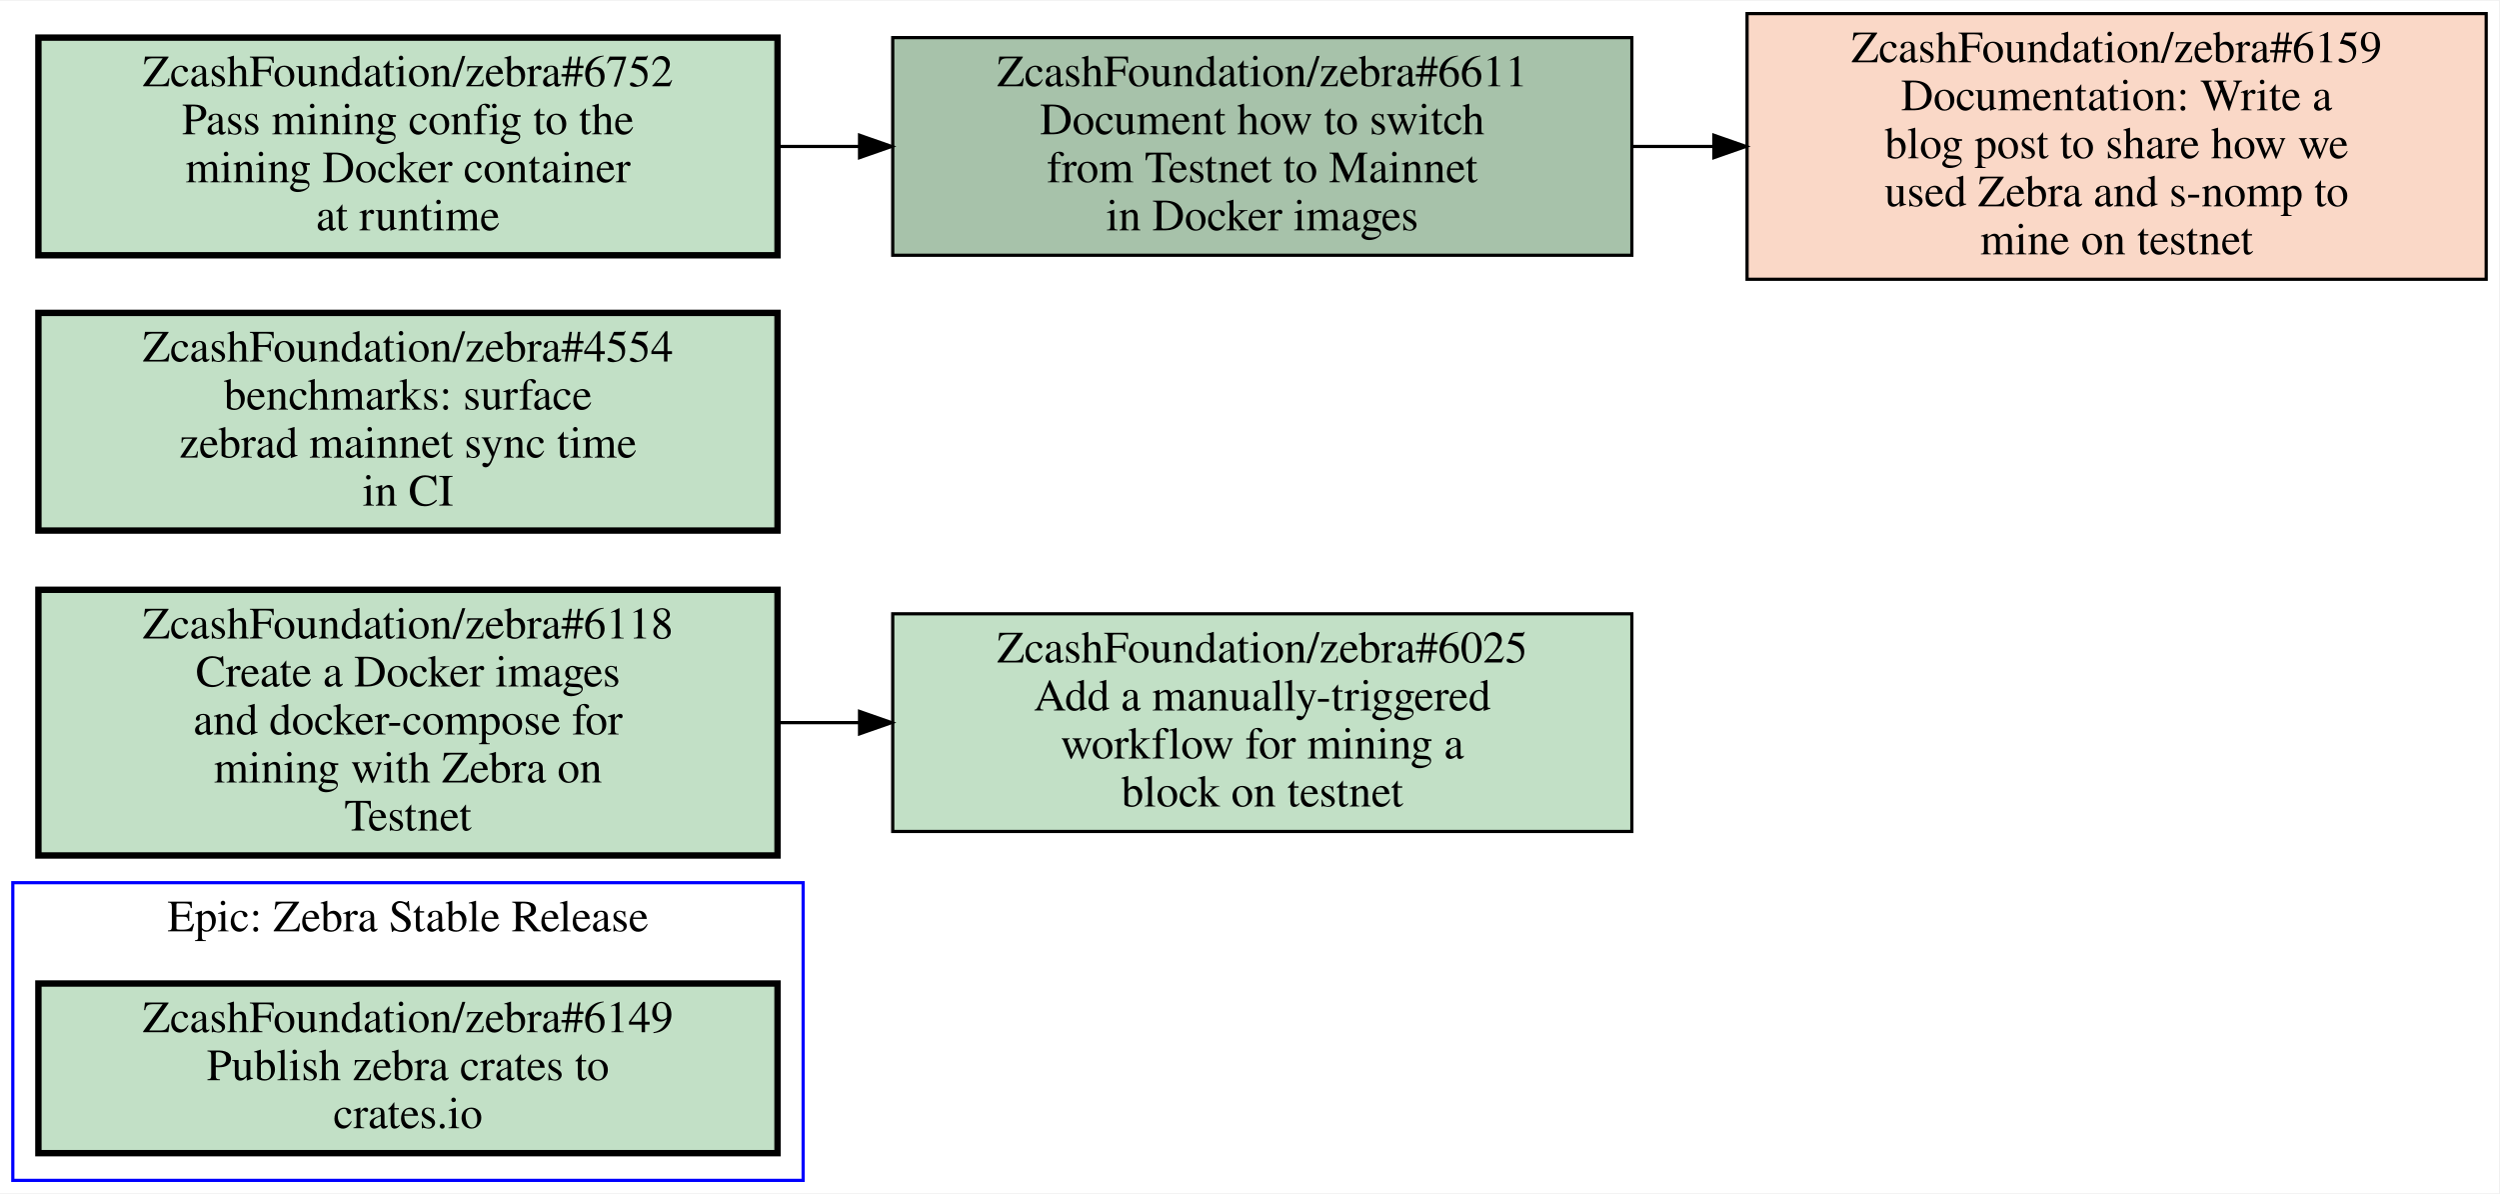
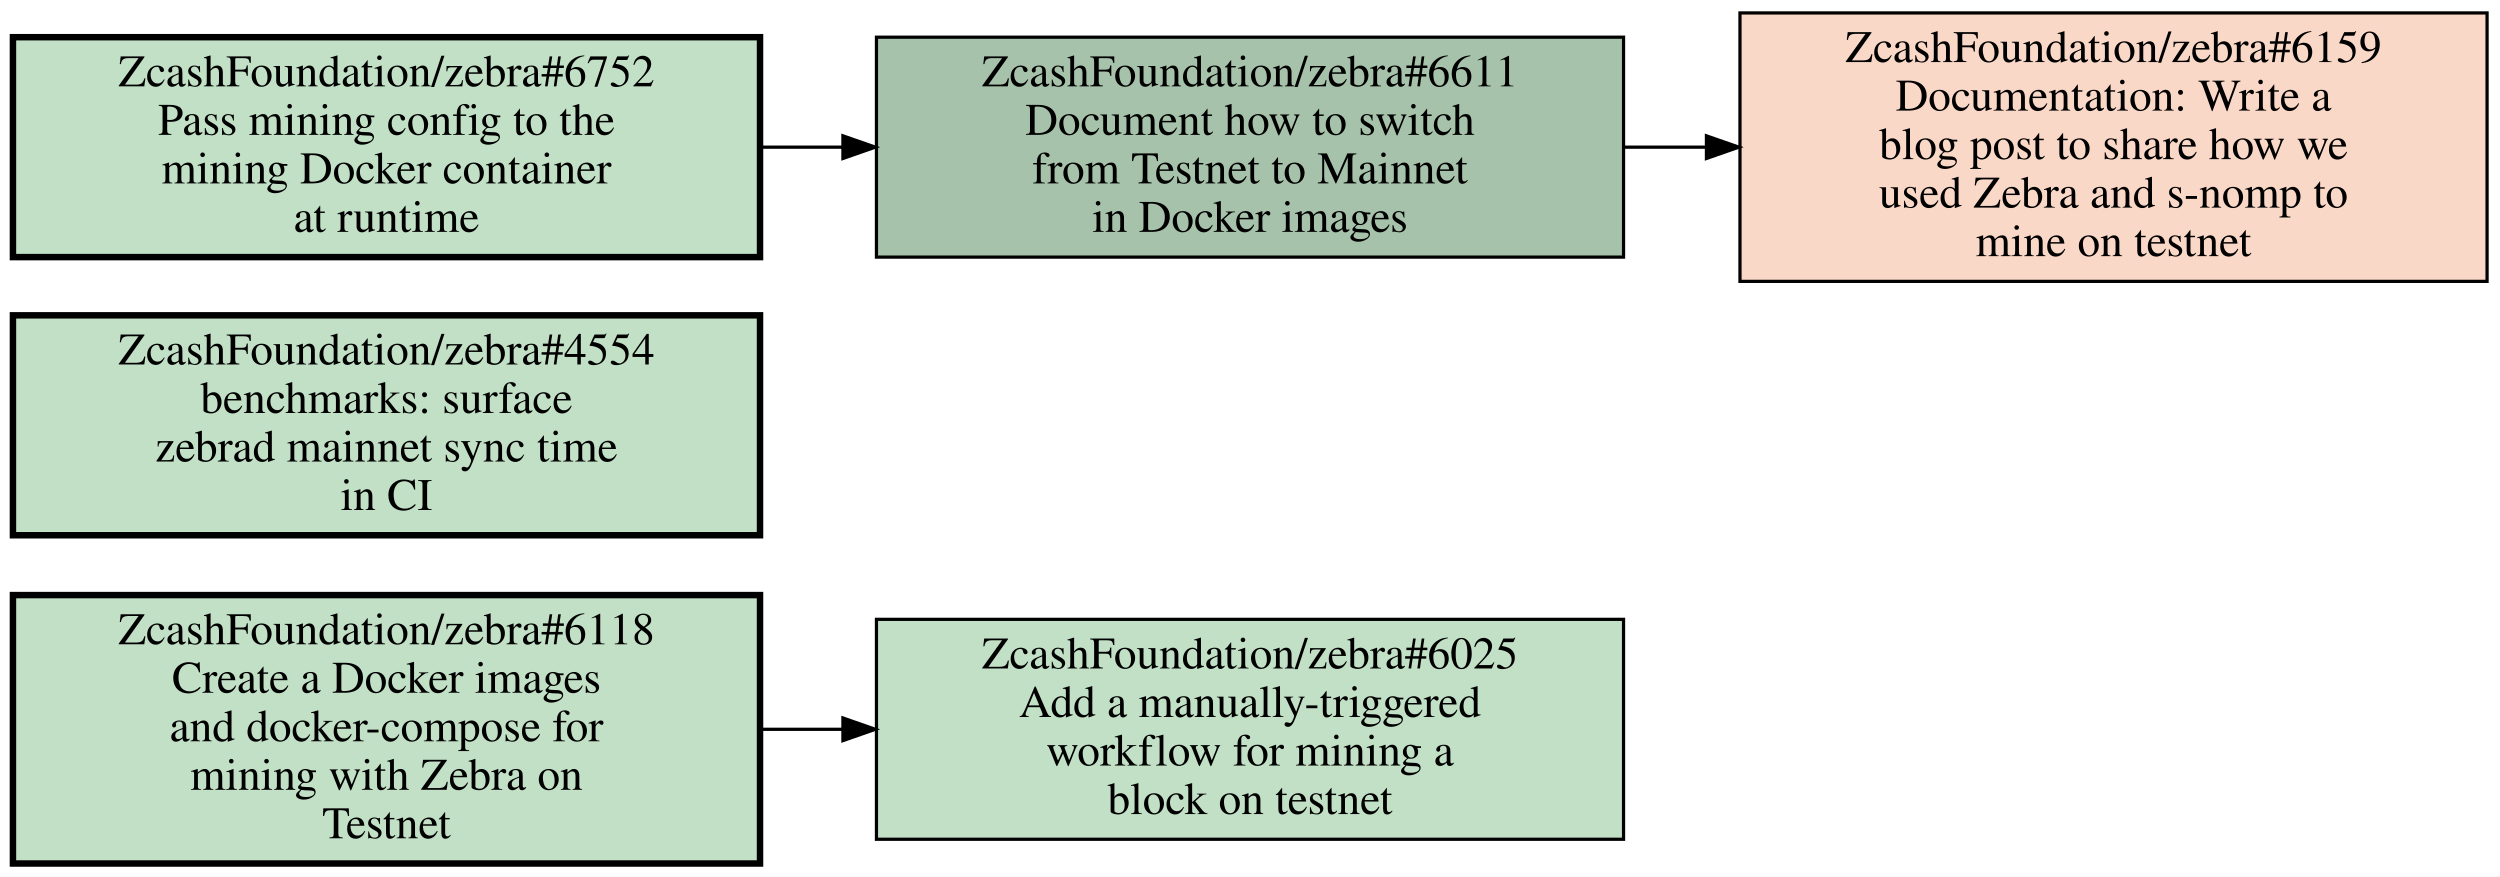
- <svg xmlns="http://www.w3.org/2000/svg" xmlns:xlink="http://www.w3.org/1999/xlink" width="781pt" height="373pt" viewBox="0.00 0.00 781.00 372.50">
-   <g id="graph0" class="graph" transform="scale(1 1) rotate(0) translate(4 368.5)">
-     <polygon fill="white" stroke="transparent" points="-4,4 -4,-368.5 777,-368.5 777,4 -4,4" />
-     <g id="clust1" class="cluster">
-       <polygon fill="none" stroke="blue" points="0,0 0,-93 247,-93 247,0 0,0" />
-       <text text-anchor="middle" x="123.5" y="-77.8" font-family="Times,serif" font-size="14.00">Epic: Zebra Stable Release</text>
-     </g>
+ <svg xmlns="http://www.w3.org/2000/svg" xmlns:xlink="http://www.w3.org/1999/xlink" width="773pt" height="271pt" viewBox="0.00 0.00 773.00 271.00">
+   <g id="graph0" class="graph" transform="scale(1 1) rotate(0) translate(4 267)">
+     <polygon fill="white" stroke="transparent" points="-4,4 -4,-267 769,-267 769,4 -4,4" />
    <g id="node1" class="node open">
      <g id="a_node1">
-         <a xlink:href="https://github.com/ZcashFoundation/zebra/issues/6149" xlink:title="ZcashFoundation/zebra#6149&#10;Publish zebra crates to&#10;crates.io" target="_blank">
-           <polygon fill="#c2e0c6" stroke="black" stroke-width="2" points="239,-61.5 8,-61.5 8,-8.5 239,-8.5 239,-61.5" />
-           <text text-anchor="middle" x="123.5" y="-46.3" font-family="Times,serif" font-size="14.00">ZcashFoundation/zebra#6149</text>
-           <text text-anchor="middle" x="123.5" y="-31.3" font-family="Times,serif" font-size="14.00">Publish zebra crates to</text>
-           <text text-anchor="middle" x="123.5" y="-16.3" font-family="Times,serif" font-size="14.00">crates.io</text>
+         <a xlink:href="https://github.com/ZcashFoundation/zebra/issues/6025" xlink:title="ZcashFoundation/zebra#6025&#10;Add a manually-triggered&#10;workflow for mining a&#10;block on testnet" target="_blank">
+           <polygon fill="#c2e0c6" stroke="black" points="498,-75.5 267,-75.5 267,-7.5 498,-7.5 498,-75.5" />
+           <text text-anchor="middle" x="382.5" y="-60.3" font-family="Times,serif" font-size="14.00">ZcashFoundation/zebra#6025</text>
+           <text text-anchor="middle" x="382.5" y="-45.3" font-family="Times,serif" font-size="14.00">Add a manually-triggered</text>
+           <text text-anchor="middle" x="382.5" y="-30.3" font-family="Times,serif" font-size="14.00">workflow for mining a</text>
+           <text text-anchor="middle" x="382.5" y="-15.3" font-family="Times,serif" font-size="14.00">block on testnet</text>
        </a>
      </g>
    </g>
    <g id="node2" class="node open">
      <g id="a_node2">
-         <a xlink:href="https://github.com/ZcashFoundation/zebra/issues/6025" xlink:title="ZcashFoundation/zebra#6025&#10;Add a manually-triggered&#10;workflow for mining a&#10;block on testnet" target="_blank">
-           <polygon fill="#c2e0c6" stroke="black" points="506,-177 275,-177 275,-109 506,-109 506,-177" />
-           <text text-anchor="middle" x="390.5" y="-161.8" font-family="Times,serif" font-size="14.00">ZcashFoundation/zebra#6025</text>
-           <text text-anchor="middle" x="390.5" y="-146.8" font-family="Times,serif" font-size="14.00">Add a manually-triggered</text>
-           <text text-anchor="middle" x="390.5" y="-131.8" font-family="Times,serif" font-size="14.00">workflow for mining a</text>
-           <text text-anchor="middle" x="390.5" y="-116.8" font-family="Times,serif" font-size="14.00">block on testnet</text>
-         </a>
-       </g>
-     </g>
-     <g id="node3" class="node open">
-       <g id="a_node3">
        <a xlink:href="https://github.com/ZcashFoundation/zebra/issues/6118" xlink:title="ZcashFoundation/zebra#6118&#10;Create a Docker images&#10;and docker-compose for&#10;mining with Zebra on&#10;Testnet" target="_blank">
-           <polygon fill="#c2e0c6" stroke="black" stroke-width="2" points="239,-184.5 8,-184.5 8,-101.5 239,-101.5 239,-184.5" />
-           <text text-anchor="middle" x="123.5" y="-169.3" font-family="Times,serif" font-size="14.00">ZcashFoundation/zebra#6118</text>
-           <text text-anchor="middle" x="123.5" y="-154.3" font-family="Times,serif" font-size="14.00">Create a Docker images</text>
-           <text text-anchor="middle" x="123.5" y="-139.3" font-family="Times,serif" font-size="14.00">and docker-compose for</text>
-           <text text-anchor="middle" x="123.5" y="-124.3" font-family="Times,serif" font-size="14.00">mining with Zebra on</text>
-           <text text-anchor="middle" x="123.5" y="-109.3" font-family="Times,serif" font-size="14.00">Testnet</text>
+           <polygon fill="#c2e0c6" stroke="black" stroke-width="2" points="231,-83 0,-83 0,0 231,0 231,-83" />
+           <text text-anchor="middle" x="115.5" y="-67.8" font-family="Times,serif" font-size="14.00">ZcashFoundation/zebra#6118</text>
+           <text text-anchor="middle" x="115.5" y="-52.8" font-family="Times,serif" font-size="14.00">Create a Docker images</text>
+           <text text-anchor="middle" x="115.5" y="-37.8" font-family="Times,serif" font-size="14.00">and docker-compose for</text>
+           <text text-anchor="middle" x="115.5" y="-22.8" font-family="Times,serif" font-size="14.00">mining with Zebra on</text>
+           <text text-anchor="middle" x="115.5" y="-7.8" font-family="Times,serif" font-size="14.00">Testnet</text>
        </a>
      </g>
    </g>
    <g id="edge1" class="edge">
-       <path fill="none" stroke="black" d="M239.19,-143C247.55,-143 255.99,-143 264.4,-143" />
-       <polygon fill="black" stroke="black" points="264.63,-146.5 274.63,-143 264.63,-139.5 264.63,-146.5" />
+       <path fill="none" stroke="black" d="M231.19,-41.5C239.55,-41.5 247.99,-41.5 256.4,-41.5" />
+       <polygon fill="black" stroke="black" points="256.63,-45 266.63,-41.5 256.63,-38 256.63,-45" />
+     </g>
+     <g id="node3" class="node open">
+       <g id="a_node3">
+         <a xlink:href="https://github.com/ZcashFoundation/zebra/issues/4554" xlink:title="ZcashFoundation/zebra#4554&#10;benchmarks: surface&#10;zebrad mainnet sync time&#10;in CI" target="_blank">
+           <polygon fill="#c2e0c6" stroke="black" stroke-width="2" points="231,-169.5 0,-169.5 0,-101.5 231,-101.5 231,-169.5" />
+           <text text-anchor="middle" x="115.5" y="-154.3" font-family="Times,serif" font-size="14.00">ZcashFoundation/zebra#4554</text>
+           <text text-anchor="middle" x="115.5" y="-139.3" font-family="Times,serif" font-size="14.00">benchmarks: surface</text>
+           <text text-anchor="middle" x="115.5" y="-124.3" font-family="Times,serif" font-size="14.00">zebrad mainnet sync time</text>
+           <text text-anchor="middle" x="115.5" y="-109.3" font-family="Times,serif" font-size="14.00">in CI</text>
+         </a>
+       </g>
    </g>
    <g id="node4" class="node open">
      <g id="a_node4">
-         <a xlink:href="https://github.com/ZcashFoundation/zebra/issues/4554" xlink:title="ZcashFoundation/zebra#4554&#10;benchmarks: surface&#10;zebrad mainnet sync time&#10;in CI" target="_blank">
-           <polygon fill="#c2e0c6" stroke="black" stroke-width="2" points="239,-271 8,-271 8,-203 239,-203 239,-271" />
-           <text text-anchor="middle" x="123.5" y="-255.8" font-family="Times,serif" font-size="14.00">ZcashFoundation/zebra#4554</text>
-           <text text-anchor="middle" x="123.5" y="-240.8" font-family="Times,serif" font-size="14.00">benchmarks: surface</text>
-           <text text-anchor="middle" x="123.5" y="-225.8" font-family="Times,serif" font-size="14.00">zebrad mainnet sync time</text>
-           <text text-anchor="middle" x="123.5" y="-210.8" font-family="Times,serif" font-size="14.00">in CI</text>
+         <a xlink:href="https://github.com/ZcashFoundation/zebra/issues/6611" xlink:title="ZcashFoundation/zebra#6611&#10;Document how to switch&#10;from Testnet to Mainnet&#10;in Docker images" target="_blank">
+           <polygon fill="#a7c2aa" stroke="black" points="498,-255.5 267,-255.5 267,-187.5 498,-187.5 498,-255.5" />
+           <text text-anchor="middle" x="382.5" y="-240.3" font-family="Times,serif" font-size="14.00">ZcashFoundation/zebra#6611</text>
+           <text text-anchor="middle" x="382.5" y="-225.3" font-family="Times,serif" font-size="14.00">Document how to switch</text>
+           <text text-anchor="middle" x="382.5" y="-210.3" font-family="Times,serif" font-size="14.00">from Testnet to Mainnet</text>
+           <text text-anchor="middle" x="382.5" y="-195.3" font-family="Times,serif" font-size="14.00">in Docker images</text>
        </a>
      </g>
    </g>
-     <g id="node5" class="node open">
+     <g id="node5" class="node closed">
      <g id="a_node5">
-         <a xlink:href="https://github.com/ZcashFoundation/zebra/issues/6611" xlink:title="ZcashFoundation/zebra#6611&#10;Document how to switch&#10;from Testnet to Mainnet&#10;in Docker images" target="_blank">
-           <polygon fill="#a7c2aa" stroke="black" points="506,-357 275,-357 275,-289 506,-289 506,-357" />
-           <text text-anchor="middle" x="390.5" y="-341.8" font-family="Times,serif" font-size="14.00">ZcashFoundation/zebra#6611</text>
-           <text text-anchor="middle" x="390.5" y="-326.8" font-family="Times,serif" font-size="14.00">Document how to switch</text>
-           <text text-anchor="middle" x="390.5" y="-311.8" font-family="Times,serif" font-size="14.00">from Testnet to Mainnet</text>
-           <text text-anchor="middle" x="390.5" y="-296.8" font-family="Times,serif" font-size="14.00">in Docker images</text>
-         </a>
-       </g>
-     </g>
-     <g id="node6" class="node closed">
-       <g id="a_node6">
        <a xlink:href="https://github.com/ZcashFoundation/zebra/issues/6159" xlink:title="ZcashFoundation/zebra#6159&#10;Documentation: Write a&#10;blog post to share how we&#10;used Zebra and s-nomp to&#10;mine on testnet" target="_blank">
-           <polygon fill="#fad8c7" stroke="black" points="773,-364.5 542,-364.5 542,-281.5 773,-281.5 773,-364.5" />
-           <text text-anchor="middle" x="657.5" y="-349.3" font-family="Times,serif" font-size="14.00">ZcashFoundation/zebra#6159</text>
-           <text text-anchor="middle" x="657.5" y="-334.3" font-family="Times,serif" font-size="14.00">Documentation: Write a</text>
-           <text text-anchor="middle" x="657.5" y="-319.3" font-family="Times,serif" font-size="14.00">blog post to share how we</text>
-           <text text-anchor="middle" x="657.5" y="-304.3" font-family="Times,serif" font-size="14.00">used Zebra and s-nomp to</text>
-           <text text-anchor="middle" x="657.5" y="-289.3" font-family="Times,serif" font-size="14.00">mine on testnet</text>
+           <polygon fill="#fad8c7" stroke="black" points="765,-263 534,-263 534,-180 765,-180 765,-263" />
+           <text text-anchor="middle" x="649.5" y="-247.8" font-family="Times,serif" font-size="14.00">ZcashFoundation/zebra#6159</text>
+           <text text-anchor="middle" x="649.5" y="-232.8" font-family="Times,serif" font-size="14.00">Documentation: Write a</text>
+           <text text-anchor="middle" x="649.5" y="-217.8" font-family="Times,serif" font-size="14.00">blog post to share how we</text>
+           <text text-anchor="middle" x="649.5" y="-202.8" font-family="Times,serif" font-size="14.00">used Zebra and s-nomp to</text>
+           <text text-anchor="middle" x="649.5" y="-187.8" font-family="Times,serif" font-size="14.00">mine on testnet</text>
        </a>
      </g>
    </g>
    <g id="edge2" class="edge">
-       <path fill="none" stroke="black" d="M506.19,-323C514.55,-323 522.99,-323 531.4,-323" />
-       <polygon fill="black" stroke="black" points="531.63,-326.5 541.63,-323 531.63,-319.5 531.63,-326.5" />
+       <path fill="none" stroke="black" d="M498.19,-221.5C506.55,-221.5 514.99,-221.5 523.4,-221.5" />
+       <polygon fill="black" stroke="black" points="523.63,-225 533.63,-221.5 523.63,-218 523.63,-225" />
    </g>
-     <g id="node7" class="node open">
-       <g id="a_node7">
+     <g id="node6" class="node open">
+       <g id="a_node6">
        <a xlink:href="https://github.com/ZcashFoundation/zebra/issues/6752" xlink:title="ZcashFoundation/zebra#6752&#10;Pass mining config to the&#10;mining Docker container&#10;at runtime" target="_blank">
-           <polygon fill="#c2e0c6" stroke="black" stroke-width="2" points="239,-357 8,-357 8,-289 239,-289 239,-357" />
-           <text text-anchor="middle" x="123.5" y="-341.8" font-family="Times,serif" font-size="14.00">ZcashFoundation/zebra#6752</text>
-           <text text-anchor="middle" x="123.5" y="-326.8" font-family="Times,serif" font-size="14.00">Pass mining config to the</text>
-           <text text-anchor="middle" x="123.5" y="-311.8" font-family="Times,serif" font-size="14.00">mining Docker container</text>
-           <text text-anchor="middle" x="123.5" y="-296.8" font-family="Times,serif" font-size="14.00">at runtime</text>
+           <polygon fill="#c2e0c6" stroke="black" stroke-width="2" points="231,-255.5 0,-255.5 0,-187.5 231,-187.5 231,-255.5" />
+           <text text-anchor="middle" x="115.5" y="-240.3" font-family="Times,serif" font-size="14.00">ZcashFoundation/zebra#6752</text>
+           <text text-anchor="middle" x="115.5" y="-225.3" font-family="Times,serif" font-size="14.00">Pass mining config to the</text>
+           <text text-anchor="middle" x="115.5" y="-210.3" font-family="Times,serif" font-size="14.00">mining Docker container</text>
+           <text text-anchor="middle" x="115.5" y="-195.3" font-family="Times,serif" font-size="14.00">at runtime</text>
        </a>
      </g>
    </g>
    <g id="edge3" class="edge">
-       <path fill="none" stroke="black" d="M239.19,-323C247.55,-323 255.99,-323 264.4,-323" />
-       <polygon fill="black" stroke="black" points="264.63,-326.5 274.63,-323 264.63,-319.5 264.63,-326.5" />
+       <path fill="none" stroke="black" d="M231.19,-221.5C239.55,-221.5 247.99,-221.5 256.4,-221.5" />
+       <polygon fill="black" stroke="black" points="256.63,-225 266.63,-221.5 256.63,-218 256.63,-225" />
    </g>
  </g>
</svg>
